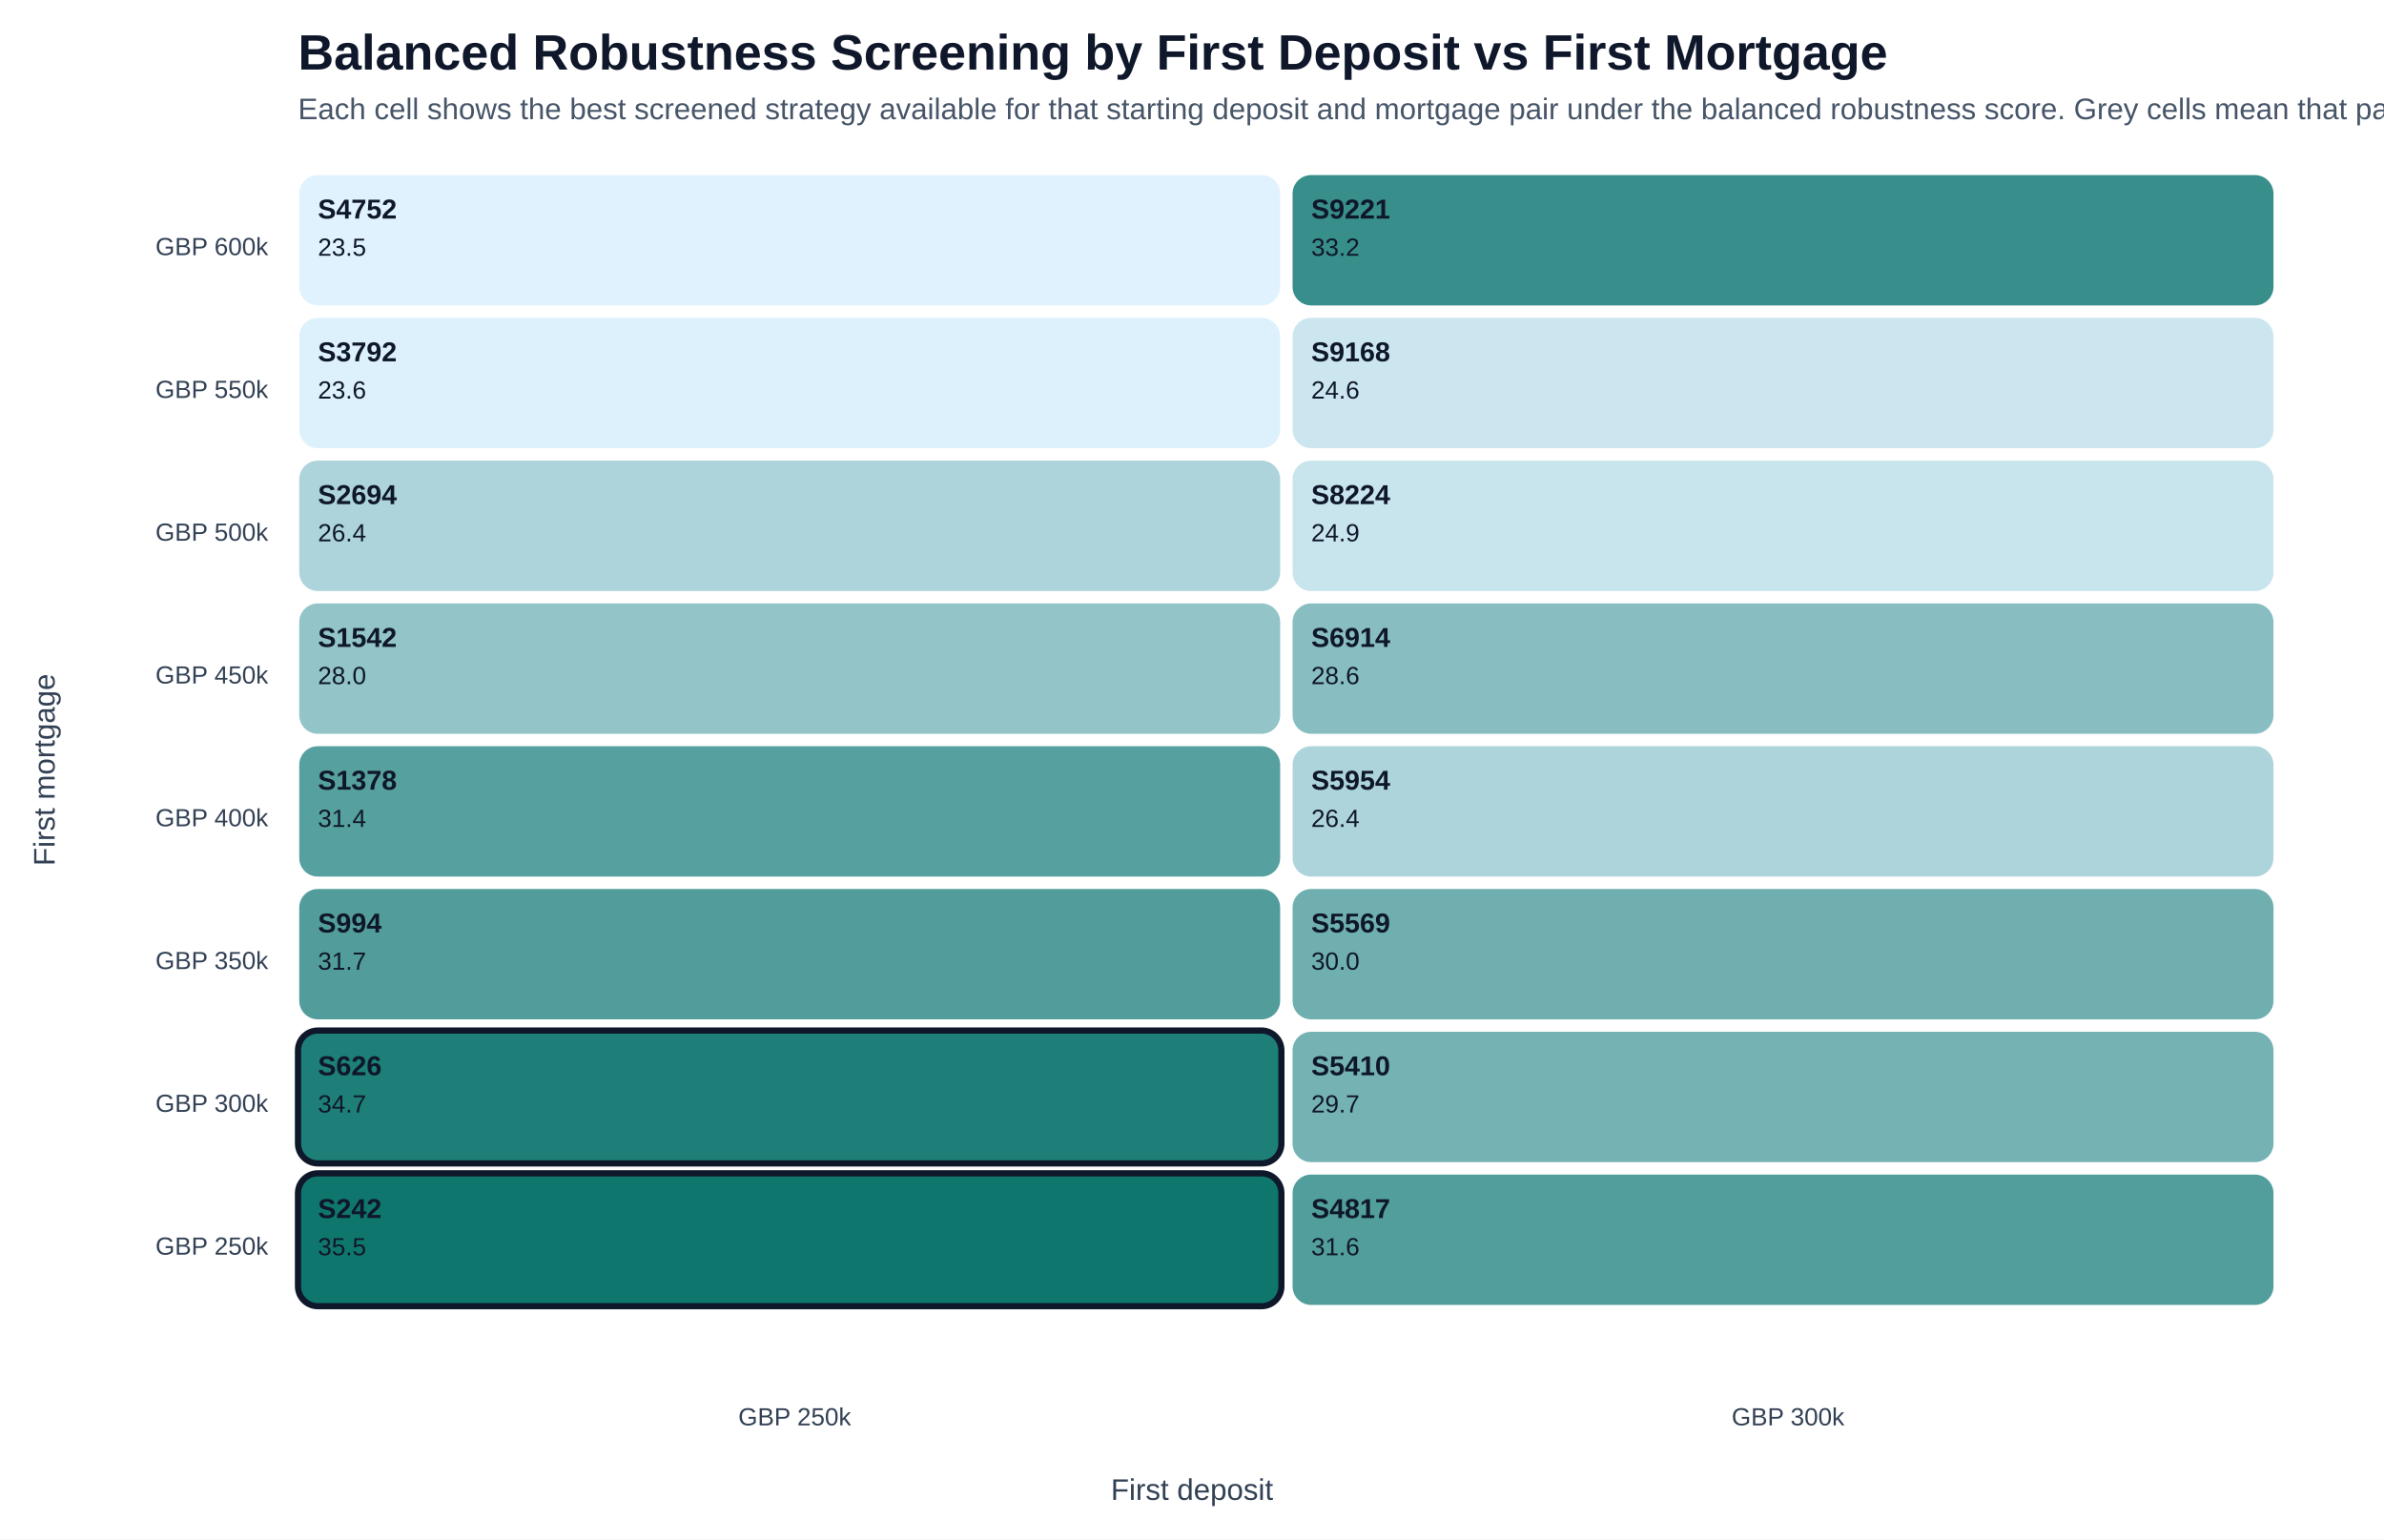
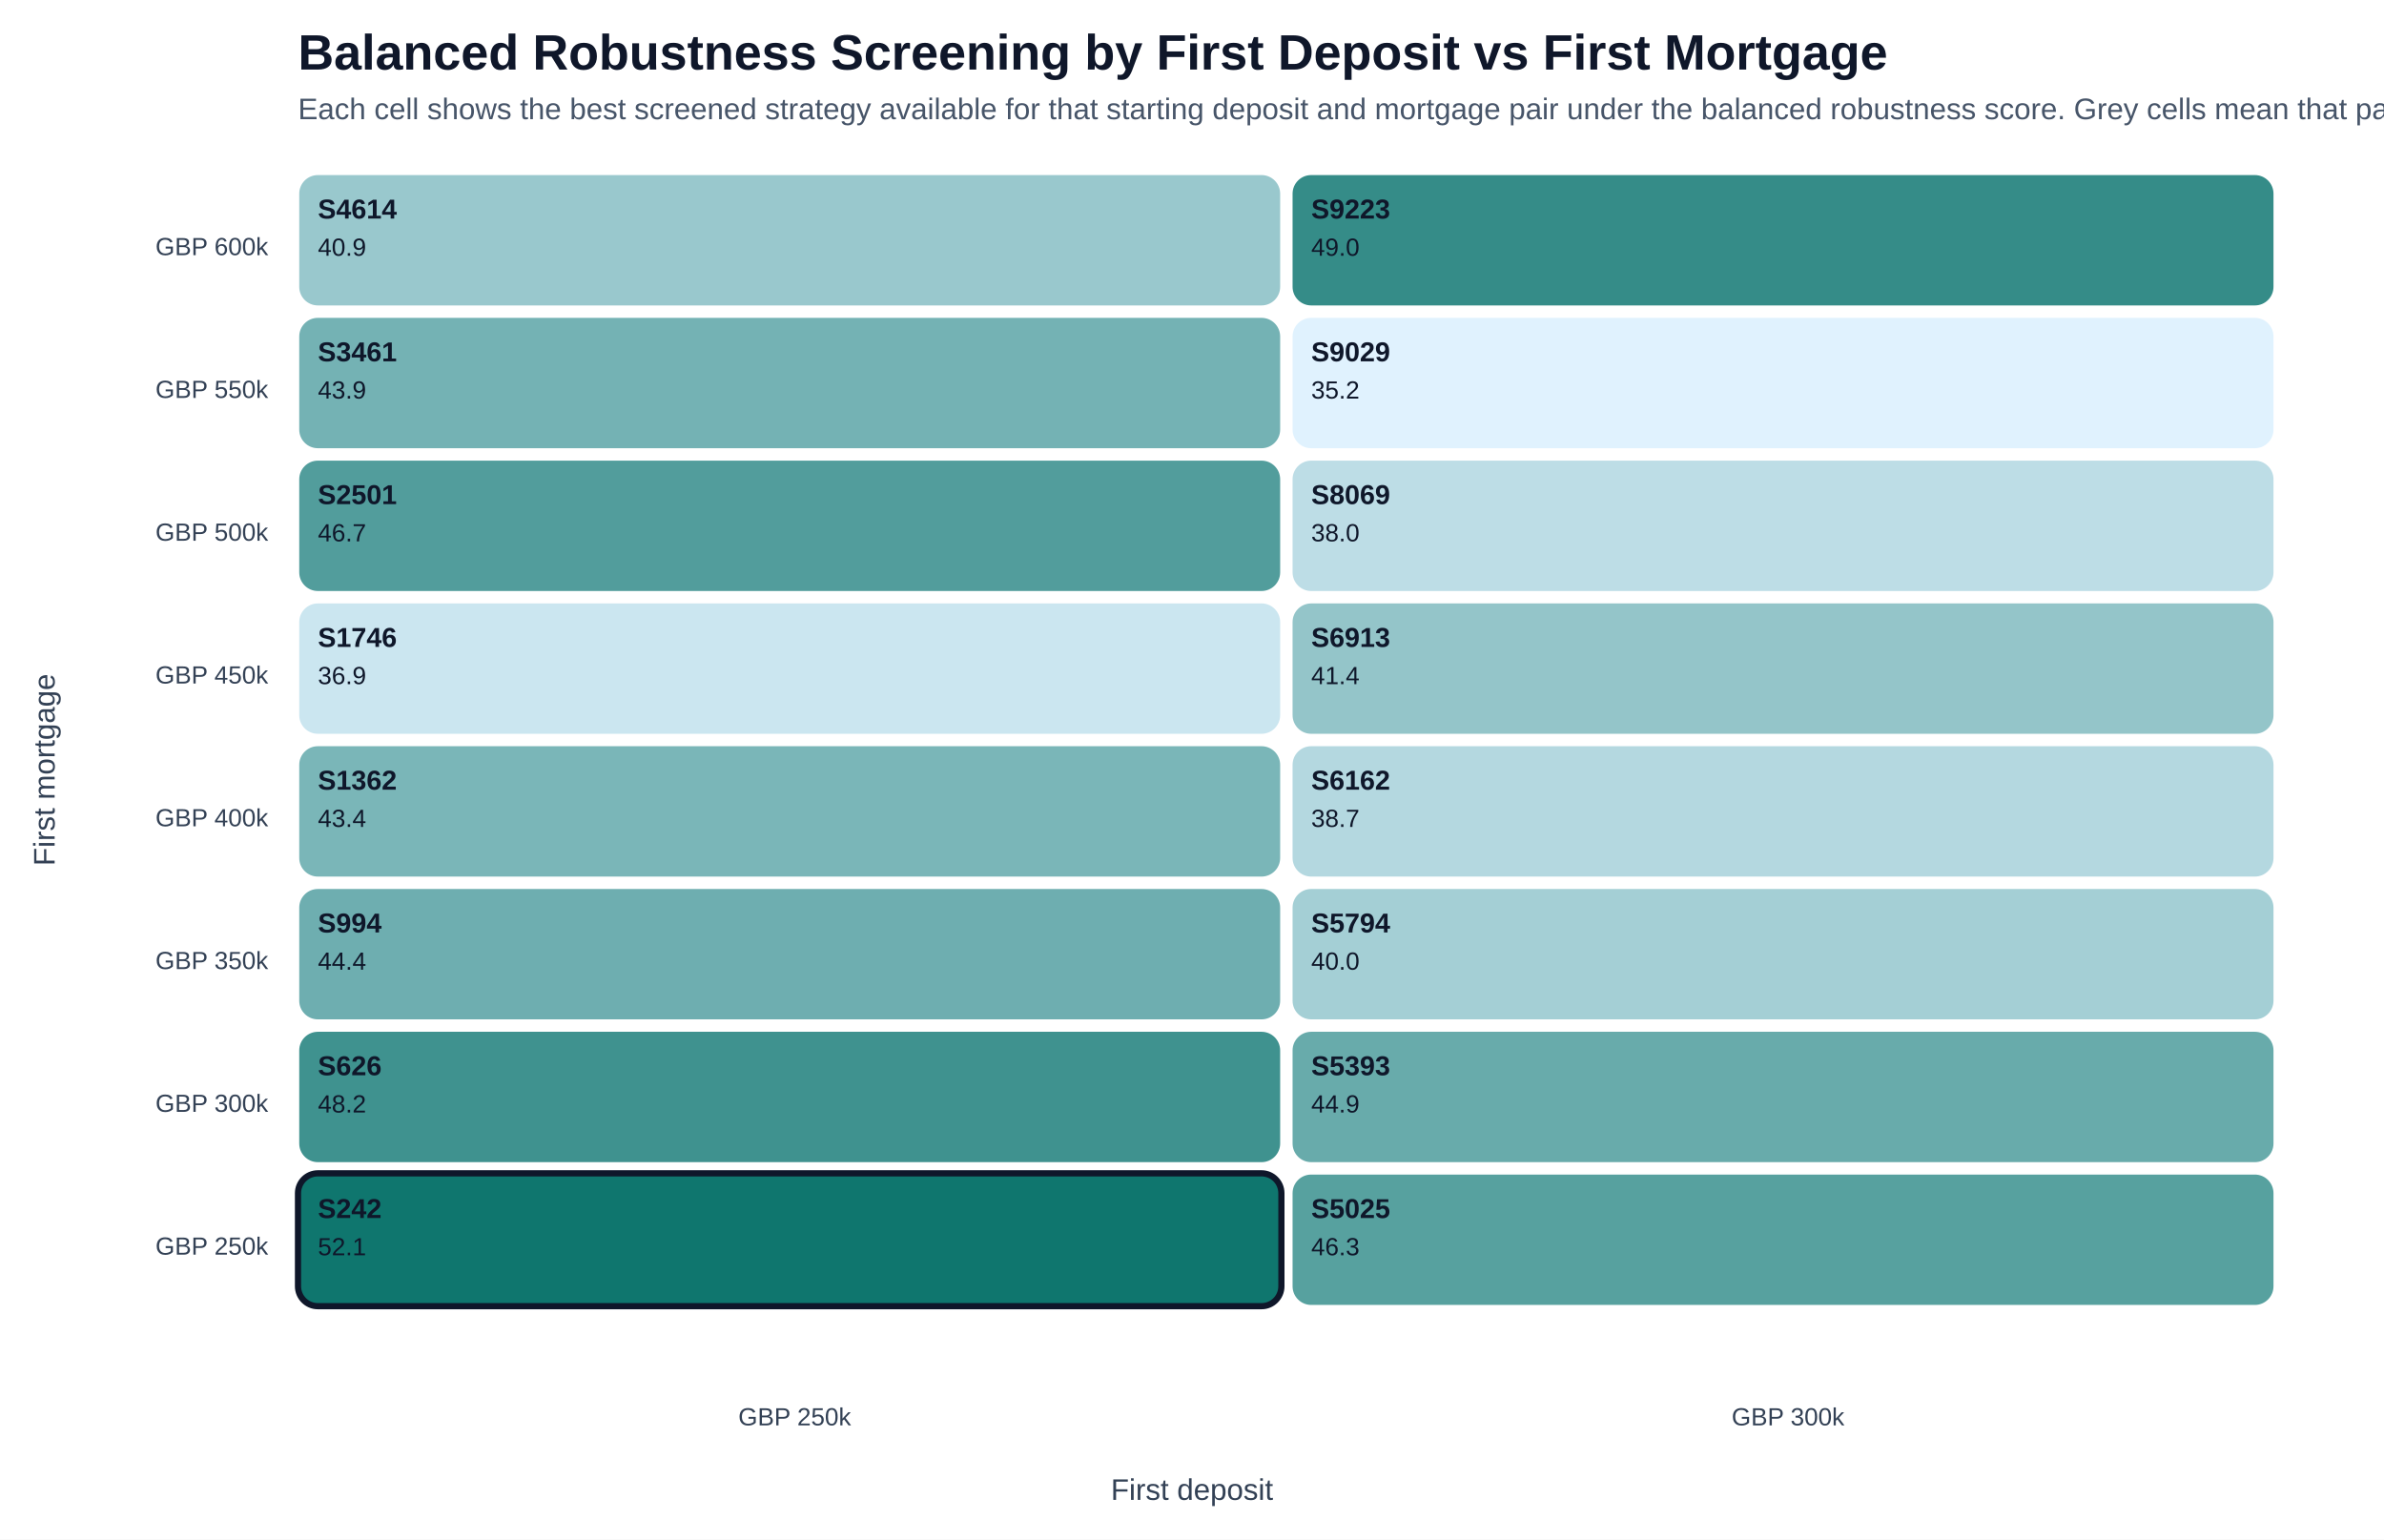
<svg xmlns="http://www.w3.org/2000/svg" width="960" height="620" viewBox="0 0 960 620">
  <rect width="960" height="620" fill="#ffffff" />
  <text x="120" y="28" font-size="20" font-family="Arial, sans-serif" font-weight="700" fill="#0f172a">Balanced Robustness Screening by First Deposit vs First Mortgage</text>
  <text x="120" y="48" font-size="12" font-family="Arial, sans-serif" fill="#475569">Each cell shows the best screened strategy available for that starting deposit and mortgage pair under the balanced robustness score. Grey cells mean that pair was in the plotted range but no screened strategy survived there. Bold outline marks the plateau region.</text>
  <rect x="120" y="472.5" width="396" height="53.5" rx="8" fill="rgb(15, 118, 110)" stroke="#0f172a" stroke-width="2.5" />
  <text x="128" y="490.5" font-size="11" font-family="Arial, sans-serif" font-weight="700" fill="#0f172a">S242</text>
-   <text x="128" y="505.5" font-size="10" font-family="Arial, sans-serif" fill="#0f172a">35.5</text>
-   <rect x="120" y="415" width="396" height="53.5" rx="8" fill="rgb(29, 127, 120)" stroke="#0f172a" stroke-width="2.5" />
+   <text x="128" y="505.5" font-size="10" font-family="Arial, sans-serif" fill="#0f172a">52.1</text>
+   <rect x="120" y="415" width="396" height="53.5" rx="8" fill="rgb(63, 146, 143)" stroke="#ffffff" stroke-width="1" />
  <text x="128" y="433" font-size="11" font-family="Arial, sans-serif" font-weight="700" fill="#0f172a">S626</text>
-   <text x="128" y="448" font-size="10" font-family="Arial, sans-serif" fill="#0f172a">34.7</text>
-   <rect x="120" y="357.5" width="396" height="53.5" rx="8" fill="rgb(82, 157, 156)" stroke="#ffffff" stroke-width="1" />
+   <text x="128" y="448" font-size="10" font-family="Arial, sans-serif" fill="#0f172a">48.2</text>
+   <rect x="120" y="357.5" width="396" height="53.5" rx="8" fill="rgb(110, 174, 176)" stroke="#ffffff" stroke-width="1" />
  <text x="128" y="375.5" font-size="11" font-family="Arial, sans-serif" font-weight="700" fill="#0f172a">S994</text>
-   <text x="128" y="390.5" font-size="10" font-family="Arial, sans-serif" fill="#0f172a">31.7</text>
-   <rect x="120" y="300" width="396" height="53.5" rx="8" fill="rgb(86, 160, 159)" stroke="#ffffff" stroke-width="1" />
-   <text x="128" y="318" font-size="11" font-family="Arial, sans-serif" font-weight="700" fill="#0f172a">S1378</text>
-   <text x="128" y="333" font-size="10" font-family="Arial, sans-serif" fill="#0f172a">31.4</text>
-   <rect x="120" y="242.5" width="396" height="53.5" rx="8" fill="rgb(146, 196, 200)" stroke="#ffffff" stroke-width="1" />
-   <text x="128" y="260.5" font-size="11" font-family="Arial, sans-serif" font-weight="700" fill="#0f172a">S1542</text>
-   <text x="128" y="275.5" font-size="10" font-family="Arial, sans-serif" fill="#0f172a">28.0</text>
-   <rect x="120" y="185" width="396" height="53.5" rx="8" fill="rgb(173, 212, 219)" stroke="#ffffff" stroke-width="1" />
-   <text x="128" y="203" font-size="11" font-family="Arial, sans-serif" font-weight="700" fill="#0f172a">S2694</text>
-   <text x="128" y="218" font-size="10" font-family="Arial, sans-serif" fill="#0f172a">26.4</text>
-   <rect x="120" y="127.5" width="396" height="53.5" rx="8" fill="rgb(221, 241, 252)" stroke="#ffffff" stroke-width="1" />
-   <text x="128" y="145.5" font-size="11" font-family="Arial, sans-serif" font-weight="700" fill="#0f172a">S3792</text>
-   <text x="128" y="160.5" font-size="10" font-family="Arial, sans-serif" fill="#0f172a">23.6</text>
-   <rect x="120" y="70" width="396" height="53.5" rx="8" fill="rgb(224, 242, 254)" stroke="#ffffff" stroke-width="1" />
-   <text x="128" y="88" font-size="11" font-family="Arial, sans-serif" font-weight="700" fill="#0f172a">S4752</text>
-   <text x="128" y="103" font-size="10" font-family="Arial, sans-serif" fill="#0f172a">23.5</text>
-   <rect x="520" y="472.5" width="396" height="53.5" rx="8" fill="rgb(82, 158, 156)" stroke="#ffffff" stroke-width="1" />
-   <text x="528" y="490.5" font-size="11" font-family="Arial, sans-serif" font-weight="700" fill="#0f172a">S4817</text>
-   <text x="528" y="505.5" font-size="10" font-family="Arial, sans-serif" fill="#0f172a">31.6</text>
-   <rect x="520" y="415" width="396" height="53.5" rx="8" fill="rgb(116, 178, 180)" stroke="#ffffff" stroke-width="1" />
-   <text x="528" y="433" font-size="11" font-family="Arial, sans-serif" font-weight="700" fill="#0f172a">S5410</text>
-   <text x="528" y="448" font-size="10" font-family="Arial, sans-serif" fill="#0f172a">29.7</text>
-   <rect x="520" y="357.5" width="396" height="53.5" rx="8" fill="rgb(111, 175, 176)" stroke="#ffffff" stroke-width="1" />
-   <text x="528" y="375.5" font-size="11" font-family="Arial, sans-serif" font-weight="700" fill="#0f172a">S5569</text>
-   <text x="528" y="390.5" font-size="10" font-family="Arial, sans-serif" fill="#0f172a">30.0</text>
-   <rect x="520" y="300" width="396" height="53.5" rx="8" fill="rgb(174, 212, 219)" stroke="#ffffff" stroke-width="1" />
-   <text x="528" y="318" font-size="11" font-family="Arial, sans-serif" font-weight="700" fill="#0f172a">S5954</text>
-   <text x="528" y="333" font-size="10" font-family="Arial, sans-serif" fill="#0f172a">26.4</text>
-   <rect x="520" y="242.5" width="396" height="53.5" rx="8" fill="rgb(136, 190, 193)" stroke="#ffffff" stroke-width="1" />
-   <text x="528" y="260.5" font-size="11" font-family="Arial, sans-serif" font-weight="700" fill="#0f172a">S6914</text>
-   <text x="528" y="275.5" font-size="10" font-family="Arial, sans-serif" fill="#0f172a">28.6</text>
-   <rect x="520" y="185" width="396" height="53.5" rx="8" fill="rgb(200, 228, 237)" stroke="#ffffff" stroke-width="1" />
-   <text x="528" y="203" font-size="11" font-family="Arial, sans-serif" font-weight="700" fill="#0f172a">S8224</text>
-   <text x="528" y="218" font-size="10" font-family="Arial, sans-serif" fill="#0f172a">24.9</text>
-   <rect x="520" y="127.5" width="396" height="53.5" rx="8" fill="rgb(204, 230, 240)" stroke="#ffffff" stroke-width="1" />
-   <text x="528" y="145.5" font-size="11" font-family="Arial, sans-serif" font-weight="700" fill="#0f172a">S9168</text>
-   <text x="528" y="160.5" font-size="10" font-family="Arial, sans-serif" fill="#0f172a">24.6</text>
-   <rect x="520" y="70" width="396" height="53.5" rx="8" fill="rgb(56, 142, 138)" stroke="#ffffff" stroke-width="1" />
-   <text x="528" y="88" font-size="11" font-family="Arial, sans-serif" font-weight="700" fill="#0f172a">S9221</text>
-   <text x="528" y="103" font-size="10" font-family="Arial, sans-serif" fill="#0f172a">33.2</text>
+   <text x="128" y="390.5" font-size="10" font-family="Arial, sans-serif" fill="#0f172a">44.4</text>
+   <rect x="120" y="300" width="396" height="53.5" rx="8" fill="rgb(122, 182, 184)" stroke="#ffffff" stroke-width="1" />
+   <text x="128" y="318" font-size="11" font-family="Arial, sans-serif" font-weight="700" fill="#0f172a">S1362</text>
+   <text x="128" y="333" font-size="10" font-family="Arial, sans-serif" fill="#0f172a">43.4</text>
+   <rect x="120" y="242.5" width="396" height="53.5" rx="8" fill="rgb(203, 230, 240)" stroke="#ffffff" stroke-width="1" />
+   <text x="128" y="260.5" font-size="11" font-family="Arial, sans-serif" font-weight="700" fill="#0f172a">S1746</text>
+   <text x="128" y="275.5" font-size="10" font-family="Arial, sans-serif" fill="#0f172a">36.9</text>
+   <rect x="120" y="185" width="396" height="53.5" rx="8" fill="rgb(82, 157, 156)" stroke="#ffffff" stroke-width="1" />
+   <text x="128" y="203" font-size="11" font-family="Arial, sans-serif" font-weight="700" fill="#0f172a">S2501</text>
+   <text x="128" y="218" font-size="10" font-family="Arial, sans-serif" fill="#0f172a">46.7</text>
+   <rect x="120" y="127.5" width="396" height="53.5" rx="8" fill="rgb(116, 178, 180)" stroke="#ffffff" stroke-width="1" />
+   <text x="128" y="145.5" font-size="11" font-family="Arial, sans-serif" font-weight="700" fill="#0f172a">S3461</text>
+   <text x="128" y="160.5" font-size="10" font-family="Arial, sans-serif" fill="#0f172a">43.9</text>
+   <rect x="120" y="70" width="396" height="53.5" rx="8" fill="rgb(153, 200, 205)" stroke="#ffffff" stroke-width="1" />
+   <text x="128" y="88" font-size="11" font-family="Arial, sans-serif" font-weight="700" fill="#0f172a">S4614</text>
+   <text x="128" y="103" font-size="10" font-family="Arial, sans-serif" fill="#0f172a">40.9</text>
+   <rect x="520" y="472.5" width="396" height="53.5" rx="8" fill="rgb(87, 161, 159)" stroke="#ffffff" stroke-width="1" />
+   <text x="528" y="490.5" font-size="11" font-family="Arial, sans-serif" font-weight="700" fill="#0f172a">S5025</text>
+   <text x="528" y="505.5" font-size="10" font-family="Arial, sans-serif" fill="#0f172a">46.3</text>
+   <rect x="520" y="415" width="396" height="53.5" rx="8" fill="rgb(104, 171, 171)" stroke="#ffffff" stroke-width="1" />
+   <text x="528" y="433" font-size="11" font-family="Arial, sans-serif" font-weight="700" fill="#0f172a">S5393</text>
+   <text x="528" y="448" font-size="10" font-family="Arial, sans-serif" fill="#0f172a">44.9</text>
+   <rect x="520" y="357.5" width="396" height="53.5" rx="8" fill="rgb(164, 207, 213)" stroke="#ffffff" stroke-width="1" />
+   <text x="528" y="375.5" font-size="11" font-family="Arial, sans-serif" font-weight="700" fill="#0f172a">S5794</text>
+   <text x="528" y="390.5" font-size="10" font-family="Arial, sans-serif" fill="#0f172a">40.0</text>
+   <rect x="520" y="300" width="396" height="53.5" rx="8" fill="rgb(180, 216, 224)" stroke="#ffffff" stroke-width="1" />
+   <text x="528" y="318" font-size="11" font-family="Arial, sans-serif" font-weight="700" fill="#0f172a">S6162</text>
+   <text x="528" y="333" font-size="10" font-family="Arial, sans-serif" fill="#0f172a">38.7</text>
+   <rect x="520" y="242.5" width="396" height="53.5" rx="8" fill="rgb(148, 197, 201)" stroke="#ffffff" stroke-width="1" />
+   <text x="528" y="260.5" font-size="11" font-family="Arial, sans-serif" font-weight="700" fill="#0f172a">S6913</text>
+   <text x="528" y="275.5" font-size="10" font-family="Arial, sans-serif" fill="#0f172a">41.4</text>
+   <rect x="520" y="185" width="396" height="53.5" rx="8" fill="rgb(189, 221, 230)" stroke="#ffffff" stroke-width="1" />
+   <text x="528" y="203" font-size="11" font-family="Arial, sans-serif" font-weight="700" fill="#0f172a">S8069</text>
+   <text x="528" y="218" font-size="10" font-family="Arial, sans-serif" fill="#0f172a">38.0</text>
+   <rect x="520" y="127.5" width="396" height="53.5" rx="8" fill="rgb(224, 242, 254)" stroke="#ffffff" stroke-width="1" />
+   <text x="528" y="145.5" font-size="11" font-family="Arial, sans-serif" font-weight="700" fill="#0f172a">S9029</text>
+   <text x="528" y="160.5" font-size="10" font-family="Arial, sans-serif" fill="#0f172a">35.2</text>
+   <rect x="520" y="70" width="396" height="53.5" rx="8" fill="rgb(53, 140, 136)" stroke="#ffffff" stroke-width="1" />
+   <text x="528" y="88" font-size="11" font-family="Arial, sans-serif" font-weight="700" fill="#0f172a">S9223</text>
+   <text x="528" y="103" font-size="10" font-family="Arial, sans-serif" fill="#0f172a">49.0</text>
  <text x="320" y="574" text-anchor="middle" font-size="10" font-family="Arial, sans-serif" fill="#334155">GBP 250k</text>
  <text x="720" y="574" text-anchor="middle" font-size="10" font-family="Arial, sans-serif" fill="#334155">GBP 300k</text>
  <text x="108" y="102.75" text-anchor="end" font-size="10" font-family="Arial, sans-serif" fill="#334155">GBP 600k</text>
  <text x="108" y="160.25" text-anchor="end" font-size="10" font-family="Arial, sans-serif" fill="#334155">GBP 550k</text>
  <text x="108" y="217.75" text-anchor="end" font-size="10" font-family="Arial, sans-serif" fill="#334155">GBP 500k</text>
  <text x="108" y="275.25" text-anchor="end" font-size="10" font-family="Arial, sans-serif" fill="#334155">GBP 450k</text>
  <text x="108" y="332.75" text-anchor="end" font-size="10" font-family="Arial, sans-serif" fill="#334155">GBP 400k</text>
  <text x="108" y="390.25" text-anchor="end" font-size="10" font-family="Arial, sans-serif" fill="#334155">GBP 350k</text>
  <text x="108" y="447.75" text-anchor="end" font-size="10" font-family="Arial, sans-serif" fill="#334155">GBP 300k</text>
  <text x="108" y="505.25" text-anchor="end" font-size="10" font-family="Arial, sans-serif" fill="#334155">GBP 250k</text>
  <text x="480" y="604" text-anchor="middle" font-size="12" font-family="Arial, sans-serif" fill="#334155">First deposit</text>
  <text x="22" y="310" transform="rotate(-90 22 310)" text-anchor="middle" font-size="12" font-family="Arial, sans-serif" fill="#334155">First mortgage</text>
</svg>
